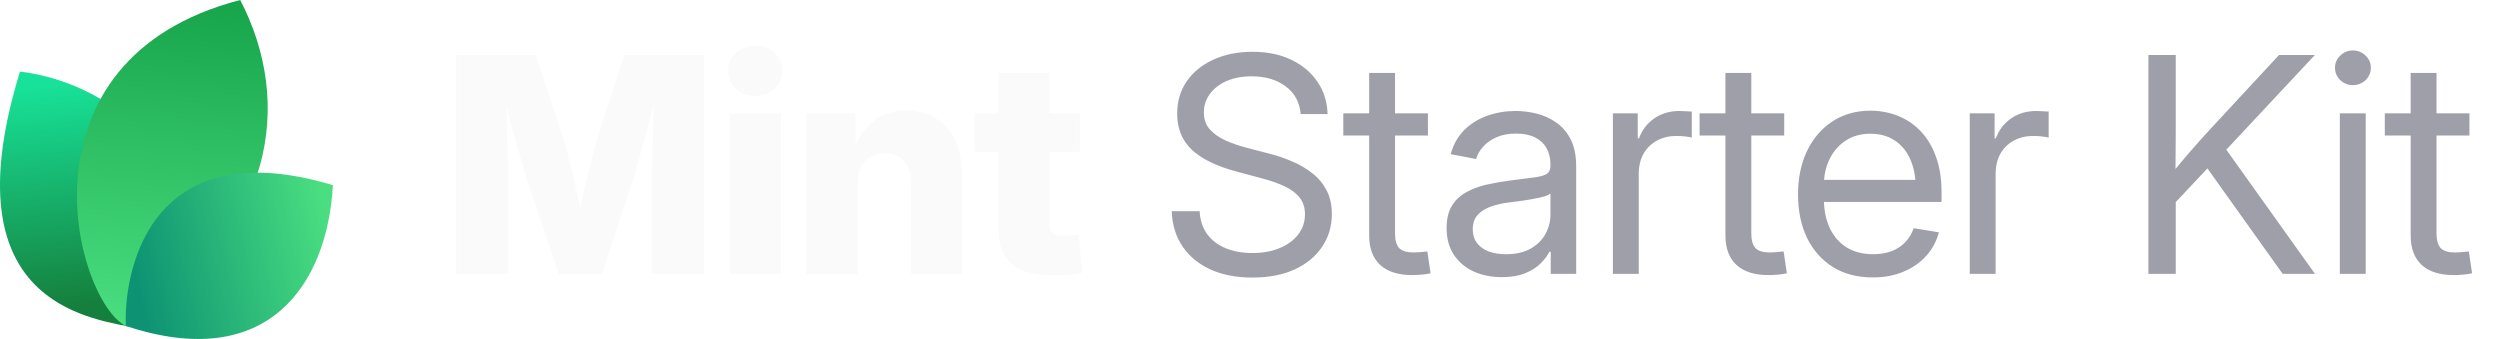
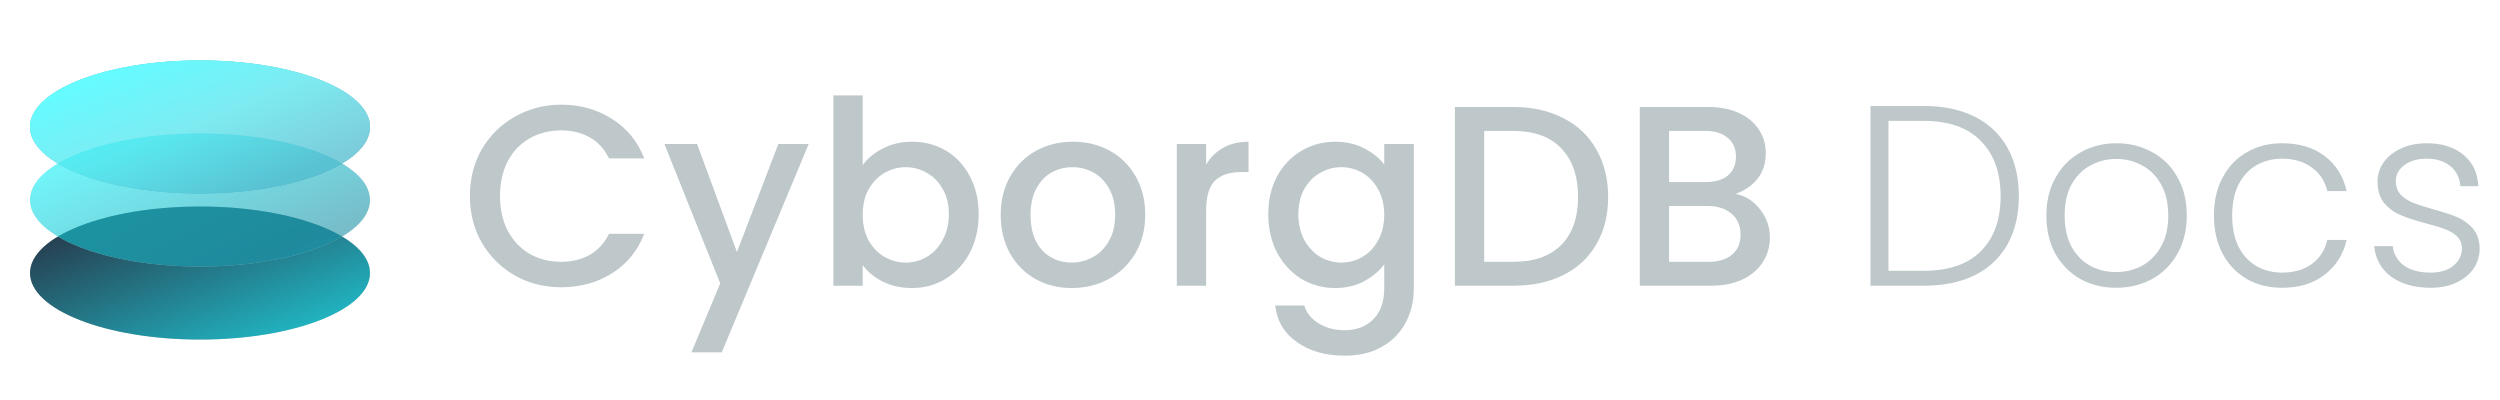
- <svg xmlns="http://www.w3.org/2000/svg" width="177" height="24" viewBox="0 0 177 24" fill="none">
-   <path d="M9.061 23.108C5.268 22.377 -3.391 20.627 1.417 5.064C9.634 6.099 16.973 14.064 9.061 23.108Z" fill="url(#paint0_linear_17557_2145)" />
-   <path d="M8.919 23.094C5.276 21.222 0.784 4.209 17.007 0C20.757 7.193 19.621 16.545 8.919 23.094Z" fill="url(#paint1_linear_17557_2145)" />
-   <path d="M8.914 23.079C8.735 19.882 10.159 9.085 23.57 13.111C23.181 20.123 18.984 26.418 8.914 23.079Z" fill="url(#paint2_linear_17557_2145)" />
-   <path d="M32.301 19.392V3.894H37.938L39.925 9.948C40.036 10.315 40.164 10.787 40.31 11.362C40.462 11.938 40.611 12.552 40.757 13.204C40.91 13.855 41.048 14.483 41.173 15.086C41.305 15.682 41.412 16.192 41.495 16.615H40.695C40.771 16.192 40.871 15.682 40.996 15.086C41.128 14.49 41.267 13.866 41.412 13.214C41.565 12.562 41.714 11.948 41.86 11.373C42.005 10.79 42.133 10.315 42.244 9.948L44.2 3.894H49.848V19.392H46.166V12.704C46.166 12.357 46.173 11.917 46.187 11.383C46.2 10.849 46.214 10.27 46.228 9.646C46.249 9.022 46.266 8.391 46.28 7.753C46.301 7.115 46.311 6.519 46.311 5.964H46.623C46.485 6.561 46.332 7.181 46.166 7.826C45.999 8.471 45.833 9.102 45.666 9.719C45.507 10.336 45.351 10.901 45.198 11.414C45.053 11.928 44.928 12.357 44.824 12.704L42.608 19.392H39.561L37.314 12.704C37.203 12.357 37.072 11.928 36.919 11.414C36.773 10.901 36.614 10.34 36.441 9.729C36.274 9.112 36.104 8.481 35.931 7.836C35.764 7.192 35.608 6.567 35.463 5.964H35.827C35.834 6.512 35.844 7.105 35.858 7.743C35.872 8.374 35.886 9.005 35.9 9.636C35.92 10.26 35.938 10.839 35.952 11.373C35.965 11.907 35.972 12.351 35.972 12.704V19.392H32.301ZM51.668 19.392V8.024H55.288V19.392H51.668ZM53.468 6.786C52.927 6.786 52.473 6.616 52.105 6.276C51.738 5.93 51.554 5.507 51.554 5.007C51.554 4.508 51.738 4.088 52.105 3.749C52.473 3.409 52.927 3.239 53.468 3.239C54.009 3.239 54.463 3.409 54.83 3.749C55.198 4.082 55.382 4.501 55.382 5.007C55.382 5.507 55.198 5.93 54.83 6.276C54.463 6.616 54.009 6.786 53.468 6.786ZM60.708 13.027V19.392H57.088V8.024H60.551L60.593 10.967H60.281C60.593 10.024 61.061 9.268 61.685 8.7C62.309 8.124 63.138 7.836 64.171 7.836C64.975 7.836 65.672 8.017 66.262 8.377C66.851 8.731 67.302 9.234 67.614 9.885C67.933 10.537 68.092 11.307 68.092 12.194V19.392H64.483V12.912C64.483 12.26 64.32 11.754 63.994 11.394C63.675 11.033 63.221 10.853 62.632 10.853C62.25 10.853 61.914 10.936 61.623 11.102C61.332 11.269 61.106 11.515 60.947 11.841C60.787 12.16 60.708 12.555 60.708 13.027ZM76.456 8.024V10.749H69.008V8.024H76.456ZM70.683 5.163H74.292V15.783C74.292 16.102 74.361 16.334 74.5 16.48C74.646 16.625 74.899 16.698 75.259 16.698C75.405 16.698 75.596 16.688 75.831 16.667C76.074 16.646 76.251 16.629 76.362 16.615L76.632 19.309C76.313 19.378 75.963 19.427 75.582 19.455C75.207 19.482 74.836 19.496 74.469 19.496C73.2 19.496 72.25 19.222 71.619 18.674C70.995 18.127 70.683 17.308 70.683 16.22V5.163Z" fill="#FAFAFA" />
-   <path d="M88.667 19.652C87.523 19.652 86.528 19.458 85.682 19.07C84.843 18.681 84.188 18.137 83.716 17.437C83.245 16.736 82.992 15.908 82.957 14.951H84.933C84.968 15.596 85.148 16.14 85.474 16.584C85.8 17.021 86.24 17.354 86.795 17.582C87.35 17.804 87.974 17.915 88.667 17.915C89.388 17.915 90.026 17.801 90.581 17.572C91.143 17.343 91.583 17.024 91.902 16.615C92.228 16.199 92.391 15.717 92.391 15.169C92.391 14.698 92.266 14.306 92.017 13.994C91.767 13.675 91.413 13.408 90.956 13.193C90.498 12.978 89.954 12.787 89.323 12.621L87.502 12.132C86.123 11.765 85.082 11.255 84.382 10.603C83.689 9.944 83.342 9.095 83.342 8.055C83.342 7.174 83.571 6.404 84.028 5.746C84.486 5.087 85.117 4.577 85.921 4.217C86.726 3.849 87.645 3.666 88.678 3.666C89.718 3.666 90.63 3.853 91.413 4.227C92.204 4.602 92.824 5.122 93.275 5.787C93.726 6.446 93.965 7.209 93.993 8.076H92.089C92.013 7.23 91.656 6.574 91.018 6.11C90.387 5.638 89.586 5.403 88.615 5.403C87.95 5.403 87.36 5.513 86.847 5.735C86.341 5.957 85.946 6.262 85.661 6.651C85.377 7.032 85.235 7.469 85.235 7.961C85.235 8.447 85.377 8.849 85.661 9.168C85.946 9.48 86.317 9.74 86.774 9.948C87.232 10.149 87.724 10.319 88.251 10.457L89.884 10.884C90.439 11.023 90.977 11.206 91.496 11.435C92.023 11.657 92.495 11.934 92.911 12.267C93.334 12.593 93.67 12.995 93.92 13.474C94.17 13.945 94.294 14.504 94.294 15.149C94.294 16.015 94.066 16.788 93.608 17.468C93.157 18.148 92.512 18.681 91.673 19.07C90.834 19.458 89.832 19.652 88.667 19.652ZM101.097 8.024V9.594H95.106V8.024H101.097ZM96.937 5.163H98.767V16.521C98.767 17 98.865 17.347 99.059 17.562C99.26 17.77 99.6 17.874 100.078 17.874C100.21 17.874 100.366 17.867 100.546 17.853C100.733 17.832 100.903 17.815 101.056 17.801L101.285 19.351C101.097 19.392 100.886 19.423 100.65 19.444C100.414 19.465 100.189 19.475 99.974 19.475C98.996 19.475 98.244 19.236 97.717 18.758C97.197 18.272 96.937 17.579 96.937 16.677V5.163ZM106.33 19.621C105.595 19.621 104.932 19.489 104.343 19.226C103.754 18.955 103.285 18.564 102.939 18.05C102.592 17.53 102.419 16.896 102.419 16.147C102.419 15.495 102.547 14.965 102.804 14.556C103.06 14.146 103.403 13.828 103.833 13.599C104.263 13.363 104.742 13.186 105.269 13.068C105.796 12.95 106.333 12.857 106.881 12.787C107.574 12.69 108.132 12.617 108.555 12.569C108.978 12.52 109.287 12.441 109.481 12.33C109.675 12.212 109.772 12.014 109.772 11.737V11.654C109.772 11.203 109.679 10.815 109.492 10.489C109.311 10.163 109.041 9.91 108.68 9.729C108.32 9.549 107.872 9.459 107.338 9.459C106.805 9.459 106.34 9.546 105.945 9.719C105.556 9.892 105.241 10.118 104.998 10.395C104.755 10.665 104.593 10.953 104.509 11.258L102.71 10.915C102.897 10.222 103.22 9.65 103.677 9.199C104.135 8.748 104.679 8.412 105.31 8.19C105.941 7.968 106.607 7.857 107.307 7.857C107.8 7.857 108.295 7.92 108.795 8.044C109.301 8.169 109.765 8.381 110.188 8.679C110.611 8.97 110.951 9.369 111.208 9.875C111.464 10.374 111.593 11.005 111.593 11.768V19.392H109.793V17.822H109.7C109.568 18.085 109.363 18.359 109.086 18.643C108.809 18.921 108.444 19.153 107.994 19.34C107.543 19.527 106.988 19.621 106.33 19.621ZM106.621 17.998C107.321 17.998 107.904 17.867 108.368 17.603C108.84 17.333 109.19 16.986 109.419 16.563C109.654 16.133 109.772 15.682 109.772 15.211V13.692C109.703 13.769 109.554 13.841 109.325 13.911C109.096 13.973 108.829 14.032 108.524 14.088C108.226 14.143 107.921 14.192 107.609 14.233C107.304 14.275 107.033 14.309 106.798 14.337C106.354 14.393 105.938 14.49 105.549 14.628C105.168 14.76 104.86 14.954 104.624 15.211C104.388 15.467 104.27 15.811 104.27 16.241C104.27 16.615 104.367 16.934 104.561 17.198C104.762 17.461 105.04 17.662 105.393 17.801C105.747 17.933 106.156 17.998 106.621 17.998ZM114.193 19.392V8.024H115.951V9.792H116.045C116.253 9.209 116.61 8.741 117.116 8.388C117.622 8.034 118.219 7.857 118.905 7.857C119.058 7.857 119.217 7.864 119.384 7.878C119.55 7.885 119.682 7.892 119.779 7.899V9.74C119.716 9.719 119.578 9.695 119.363 9.667C119.155 9.639 118.922 9.625 118.666 9.625C118.174 9.625 117.726 9.733 117.324 9.948C116.922 10.163 116.603 10.471 116.367 10.874C116.138 11.276 116.024 11.758 116.024 12.319V19.392H114.193ZM126.322 8.024V9.594H120.33V8.024H126.322ZM122.161 5.163H123.992V16.521C123.992 17 124.089 17.347 124.283 17.562C124.484 17.77 124.824 17.874 125.302 17.874C125.434 17.874 125.59 17.867 125.77 17.853C125.958 17.832 126.127 17.815 126.28 17.801L126.509 19.351C126.322 19.392 126.11 19.423 125.874 19.444C125.639 19.465 125.413 19.475 125.198 19.475C124.221 19.475 123.468 19.236 122.941 18.758C122.421 18.272 122.161 17.579 122.161 16.677V5.163ZM132.604 19.642C131.502 19.642 130.555 19.396 129.765 18.903C128.974 18.404 128.364 17.714 127.934 16.834C127.511 15.946 127.3 14.927 127.3 13.775C127.3 12.611 127.511 11.584 127.934 10.697C128.364 9.802 128.964 9.102 129.734 8.596C130.51 8.089 131.408 7.836 132.428 7.836C133.1 7.836 133.738 7.954 134.341 8.19C134.952 8.426 135.489 8.783 135.954 9.261C136.425 9.74 136.793 10.343 137.056 11.071C137.327 11.792 137.462 12.645 137.462 13.63V14.296H128.433V12.735H136.463L135.631 13.297C135.631 12.541 135.506 11.876 135.257 11.3C135.007 10.725 134.643 10.277 134.165 9.958C133.686 9.632 133.107 9.469 132.428 9.469C131.748 9.469 131.162 9.632 130.67 9.958C130.177 10.284 129.796 10.725 129.526 11.279C129.262 11.827 129.13 12.441 129.13 13.12V14.046C129.13 14.864 129.273 15.572 129.557 16.168C129.841 16.757 130.243 17.211 130.763 17.53C131.283 17.842 131.901 17.998 132.615 17.998C133.093 17.998 133.523 17.929 133.905 17.79C134.293 17.645 134.619 17.433 134.882 17.156C135.153 16.879 135.354 16.546 135.486 16.157L137.275 16.449C137.108 17.08 136.81 17.634 136.38 18.113C135.95 18.591 135.413 18.966 134.768 19.236C134.123 19.507 133.402 19.642 132.604 19.642ZM139.459 19.392V8.024H141.217V9.792H141.311C141.519 9.209 141.876 8.741 142.382 8.388C142.888 8.034 143.485 7.857 144.171 7.857C144.324 7.857 144.483 7.864 144.649 7.878C144.816 7.885 144.948 7.892 145.045 7.899V9.74C144.982 9.719 144.844 9.695 144.629 9.667C144.421 9.639 144.188 9.625 143.932 9.625C143.439 9.625 142.992 9.733 142.59 9.948C142.188 10.163 141.869 10.471 141.633 10.874C141.404 11.276 141.29 11.758 141.29 12.319V19.392H139.459ZM153.429 14.961V12.715C153.783 12.257 154.136 11.82 154.49 11.404C154.844 10.981 155.204 10.565 155.572 10.156C155.939 9.74 156.314 9.327 156.695 8.918L161.355 3.894H163.893L157.277 10.967H157.184L153.429 14.961ZM152.108 19.392V3.894H154.043V9.241L154.022 12.559L154.043 13.505V19.392H152.108ZM161.615 19.392L155.967 11.477L157.173 9.969L163.903 19.392H161.615ZM165.661 19.392V8.024H167.492V19.392H165.661ZM166.587 6.027C166.24 6.027 165.942 5.909 165.692 5.673C165.443 5.43 165.318 5.139 165.318 4.799C165.318 4.459 165.443 4.172 165.692 3.936C165.942 3.693 166.24 3.572 166.587 3.572C166.934 3.572 167.232 3.693 167.482 3.936C167.731 4.172 167.856 4.459 167.856 4.799C167.856 5.139 167.731 5.43 167.482 5.673C167.232 5.909 166.934 6.027 166.587 6.027ZM174.836 8.024V9.594H168.844V8.024H174.836ZM170.675 5.163H172.506V16.521C172.506 17 172.603 17.347 172.797 17.562C172.998 17.77 173.338 17.874 173.816 17.874C173.948 17.874 174.104 17.867 174.284 17.853C174.472 17.832 174.641 17.815 174.794 17.801L175.023 19.351C174.836 19.392 174.624 19.423 174.388 19.444C174.153 19.465 173.927 19.475 173.712 19.475C172.735 19.475 171.982 19.236 171.455 18.758C170.935 18.272 170.675 17.579 170.675 16.677V5.163Z" fill="#9F9FA9" />
+ <svg xmlns="http://www.w3.org/2000/svg" width="175" height="28" viewBox="0 0 175 28" fill="none">
+   <ellipse cx="14" cy="19.113" rx="11.9" ry="4.657" fill="#D9D9D9" />
+   <ellipse cx="14" cy="19.113" rx="11.9" ry="4.657" fill="url(#paint0_linear_917_17)" />
+   <g opacity="0.6">
+     <ellipse cx="14" cy="14" rx="11.9" ry="4.657" fill="#D9D9D9" />
+     <ellipse cx="14" cy="14" rx="11.9" ry="4.657" fill="url(#paint1_linear_917_17)" />
+   </g>
+   <g opacity="0.75">
+     <ellipse cx="14" cy="8.887" rx="11.9" ry="4.657" fill="url(#paint2_linear_917_17)" />
+     <ellipse cx="14" cy="8.887" rx="11.9" ry="4.657" fill="url(#paint3_linear_917_17)" />
+     <ellipse cx="14" cy="8.887" rx="11.9" ry="4.657" fill="url(#paint4_linear_917_17)" />
+   </g>
+   <path d="M32.894 13.718C32.894 12.494 33.176 11.396 33.74 10.424C34.316 9.452 35.09 8.696 36.062 8.156C37.046 7.604 38.12 7.328 39.284 7.328C40.616 7.328 41.798 7.658 42.83 8.318C43.874 8.966 44.63 9.89 45.098 11.09H42.632C42.308 10.43 41.858 9.938 41.282 9.614C40.706 9.29 40.04 9.128 39.284 9.128C38.456 9.128 37.718 9.314 37.07 9.686C36.422 10.058 35.912 10.592 35.54 11.288C35.18 11.984 35 12.794 35 13.718C35 14.642 35.18 15.452 35.54 16.148C35.912 16.844 36.422 17.384 37.07 17.768C37.718 18.14 38.456 18.326 39.284 18.326C40.04 18.326 40.706 18.164 41.282 17.84C41.858 17.516 42.308 17.024 42.632 16.364H45.098C44.63 17.564 43.874 18.488 42.83 19.136C41.798 19.784 40.616 20.108 39.284 20.108C38.108 20.108 37.034 19.838 36.062 19.298C35.09 18.746 34.316 17.984 33.74 17.012C33.176 16.04 32.894 14.942 32.894 13.718ZM56.608 10.082L50.524 24.662H48.4L50.416 19.838L46.51 10.082H48.796L51.586 17.642L54.484 10.082H56.608ZM60.389 11.558C60.737 11.078 61.211 10.688 61.811 10.388C62.423 10.076 63.101 9.92 63.845 9.92C64.721 9.92 65.513 10.13 66.221 10.55C66.929 10.97 67.487 11.57 67.895 12.35C68.303 13.118 68.507 14 68.507 14.996C68.507 15.992 68.303 16.886 67.895 17.678C67.487 18.458 66.923 19.07 66.203 19.514C65.495 19.946 64.709 20.162 63.845 20.162C63.077 20.162 62.393 20.012 61.793 19.712C61.205 19.412 60.737 19.028 60.389 18.56V20H58.337V6.68H60.389V11.558ZM66.419 14.996C66.419 14.312 66.275 13.724 65.987 13.232C65.711 12.728 65.339 12.35 64.871 12.098C64.415 11.834 63.923 11.702 63.395 11.702C62.879 11.702 62.387 11.834 61.919 12.098C61.463 12.362 61.091 12.746 60.803 13.25C60.527 13.754 60.389 14.348 60.389 15.032C60.389 15.716 60.527 16.316 60.803 16.832C61.091 17.336 61.463 17.72 61.919 17.984C62.387 18.248 62.879 18.38 63.395 18.38C63.923 18.38 64.415 18.248 64.871 17.984C65.339 17.708 65.711 17.312 65.987 16.796C66.275 16.28 66.419 15.68 66.419 14.996ZM75.018 20.162C74.082 20.162 73.236 19.952 72.48 19.532C71.724 19.1 71.13 18.5 70.698 17.732C70.266 16.952 70.05 16.052 70.05 15.032C70.05 14.024 70.272 13.13 70.716 12.35C71.16 11.57 71.766 10.97 72.534 10.55C73.302 10.13 74.16 9.92 75.108 9.92C76.056 9.92 76.914 10.13 77.682 10.55C78.45 10.97 79.056 11.57 79.5 12.35C79.944 13.13 80.166 14.024 80.166 15.032C80.166 16.04 79.938 16.934 79.482 17.714C79.026 18.494 78.402 19.1 77.61 19.532C76.83 19.952 75.966 20.162 75.018 20.162ZM75.018 18.38C75.546 18.38 76.038 18.254 76.494 18.002C76.962 17.75 77.34 17.372 77.628 16.868C77.916 16.364 78.06 15.752 78.06 15.032C78.06 14.312 77.922 13.706 77.646 13.214C77.37 12.71 77.004 12.332 76.548 12.08C76.092 11.828 75.6 11.702 75.072 11.702C74.544 11.702 74.052 11.828 73.596 12.08C73.152 12.332 72.798 12.71 72.534 13.214C72.27 13.706 72.138 14.312 72.138 15.032C72.138 16.1 72.408 16.928 72.948 17.516C73.5 18.092 74.19 18.38 75.018 18.38ZM84.427 11.522C84.727 11.018 85.123 10.628 85.615 10.352C86.119 10.064 86.713 9.92 87.397 9.92V12.044H86.875C86.071 12.044 85.459 12.248 85.039 12.656C84.631 13.064 84.427 13.772 84.427 14.78V20H82.375V10.082H84.427V11.522ZM93.459 9.92C94.227 9.92 94.905 10.076 95.493 10.388C96.093 10.688 96.561 11.066 96.897 11.522V10.082H98.967V20.162C98.967 21.074 98.775 21.884 98.391 22.592C98.007 23.312 97.449 23.876 96.717 24.284C95.997 24.692 95.133 24.896 94.125 24.896C92.781 24.896 91.665 24.578 90.777 23.942C89.889 23.318 89.385 22.466 89.265 21.386H91.299C91.455 21.902 91.785 22.316 92.289 22.628C92.805 22.952 93.417 23.114 94.125 23.114C94.953 23.114 95.619 22.862 96.123 22.358C96.639 21.854 96.897 21.122 96.897 20.162V18.506C96.549 18.974 96.075 19.37 95.475 19.694C94.887 20.006 94.215 20.162 93.459 20.162C92.595 20.162 91.803 19.946 91.083 19.514C90.375 19.07 89.811 18.458 89.391 17.678C88.983 16.886 88.779 15.992 88.779 14.996C88.779 14 88.983 13.118 89.391 12.35C89.811 11.582 90.375 10.988 91.083 10.568C91.803 10.136 92.595 9.92 93.459 9.92ZM96.897 15.032C96.897 14.348 96.753 13.754 96.465 13.25C96.189 12.746 95.823 12.362 95.367 12.098C94.911 11.834 94.419 11.702 93.891 11.702C93.363 11.702 92.871 11.834 92.415 12.098C91.959 12.35 91.587 12.728 91.299 13.232C91.023 13.724 90.885 14.312 90.885 14.996C90.885 15.68 91.023 16.28 91.299 16.796C91.587 17.312 91.959 17.708 92.415 17.984C92.883 18.248 93.375 18.38 93.891 18.38C94.419 18.38 94.911 18.248 95.367 17.984C95.823 17.72 96.189 17.336 96.465 16.832C96.753 16.316 96.897 15.716 96.897 15.032ZM105.928 7.49C107.26 7.49 108.424 7.748 109.42 8.264C110.428 8.768 111.202 9.5 111.742 10.46C112.294 11.408 112.57 12.518 112.57 13.79C112.57 15.062 112.294 16.166 111.742 17.102C111.202 18.038 110.428 18.758 109.42 19.262C108.424 19.754 107.26 20 105.928 20H101.842V7.49H105.928ZM105.928 18.326C107.392 18.326 108.514 17.93 109.294 17.138C110.074 16.346 110.464 15.23 110.464 13.79C110.464 12.338 110.074 11.204 109.294 10.388C108.514 9.572 107.392 9.164 105.928 9.164H103.894V18.326H105.928ZM121.48 13.574C122.152 13.694 122.722 14.048 123.19 14.636C123.658 15.224 123.892 15.89 123.892 16.634C123.892 17.27 123.724 17.846 123.388 18.362C123.064 18.866 122.59 19.268 121.966 19.568C121.342 19.856 120.616 20 119.788 20H114.784V7.49H119.554C120.406 7.49 121.138 7.634 121.75 7.922C122.362 8.21 122.824 8.6 123.136 9.092C123.448 9.572 123.604 10.112 123.604 10.712C123.604 11.432 123.412 12.032 123.028 12.512C122.644 12.992 122.128 13.346 121.48 13.574ZM116.836 12.746H119.374C120.046 12.746 120.568 12.596 120.94 12.296C121.324 11.984 121.516 11.54 121.516 10.964C121.516 10.4 121.324 9.962 120.94 9.65C120.568 9.326 120.046 9.164 119.374 9.164H116.836V12.746ZM119.608 18.326C120.304 18.326 120.85 18.158 121.246 17.822C121.642 17.486 121.84 17.018 121.84 16.418C121.84 15.806 121.63 15.32 121.21 14.96C120.79 14.6 120.232 14.42 119.536 14.42H116.836V18.326H119.608Z" fill="#BEC7CA" />
+   <path d="M134.66 7.418C136.052 7.418 137.246 7.67 138.242 8.174C139.238 8.678 140 9.404 140.528 10.352C141.056 11.3 141.32 12.428 141.32 13.736C141.32 15.032 141.056 16.154 140.528 17.102C140 18.038 139.238 18.758 138.242 19.262C137.246 19.754 136.052 20 134.66 20H130.934V7.418H134.66ZM134.66 18.956C136.412 18.956 137.744 18.5 138.656 17.588C139.58 16.664 140.042 15.38 140.042 13.736C140.042 12.08 139.58 10.79 138.656 9.866C137.744 8.93 136.412 8.462 134.66 8.462H132.194V18.956H134.66ZM148.125 20.144C147.201 20.144 146.367 19.94 145.623 19.532C144.891 19.112 144.309 18.524 143.877 17.768C143.457 17 143.247 16.106 143.247 15.086C143.247 14.066 143.463 13.178 143.895 12.422C144.327 11.654 144.915 11.066 145.659 10.658C146.403 10.238 147.237 10.028 148.161 10.028C149.085 10.028 149.919 10.238 150.663 10.658C151.419 11.066 152.007 11.654 152.427 12.422C152.859 13.178 153.075 14.066 153.075 15.086C153.075 16.094 152.859 16.982 152.427 17.75C151.995 18.518 151.401 19.112 150.645 19.532C149.889 19.94 149.049 20.144 148.125 20.144ZM148.125 19.046C148.773 19.046 149.373 18.902 149.925 18.614C150.477 18.314 150.921 17.87 151.257 17.282C151.605 16.682 151.779 15.95 151.779 15.086C151.779 14.222 151.611 13.496 151.275 12.908C150.939 12.308 150.495 11.864 149.943 11.576C149.391 11.276 148.791 11.126 148.143 11.126C147.495 11.126 146.895 11.276 146.343 11.576C145.791 11.864 145.347 12.308 145.011 12.908C144.687 13.496 144.525 14.222 144.525 15.086C144.525 15.95 144.687 16.682 145.011 17.282C145.347 17.87 145.785 18.314 146.325 18.614C146.877 18.902 147.477 19.046 148.125 19.046ZM154.975 15.086C154.975 14.066 155.179 13.178 155.587 12.422C155.995 11.654 156.559 11.066 157.279 10.658C157.999 10.238 158.821 10.028 159.745 10.028C160.957 10.028 161.953 10.328 162.733 10.928C163.525 11.528 164.035 12.344 164.263 13.376H162.913C162.745 12.668 162.379 12.116 161.815 11.72C161.263 11.312 160.573 11.108 159.745 11.108C159.085 11.108 158.491 11.258 157.963 11.558C157.435 11.858 157.015 12.308 156.703 12.908C156.403 13.496 156.253 14.222 156.253 15.086C156.253 15.95 156.403 16.682 156.703 17.282C157.015 17.882 157.435 18.332 157.963 18.632C158.491 18.932 159.085 19.082 159.745 19.082C160.573 19.082 161.263 18.884 161.815 18.488C162.379 18.08 162.745 17.516 162.913 16.796H164.263C164.035 17.804 163.525 18.614 162.733 19.226C161.941 19.838 160.945 20.144 159.745 20.144C158.821 20.144 157.999 19.94 157.279 19.532C156.559 19.112 155.995 18.524 155.587 17.768C155.179 17 154.975 16.106 154.975 15.086ZM170.155 20.144C169.027 20.144 168.103 19.886 167.383 19.37C166.675 18.842 166.279 18.128 166.195 17.228H167.491C167.551 17.78 167.809 18.23 168.265 18.578C168.733 18.914 169.357 19.082 170.137 19.082C170.821 19.082 171.355 18.92 171.739 18.596C172.135 18.272 172.333 17.87 172.333 17.39C172.333 17.054 172.225 16.778 172.009 16.562C171.793 16.346 171.517 16.178 171.181 16.058C170.857 15.926 170.413 15.788 169.849 15.644C169.117 15.452 168.523 15.26 168.067 15.068C167.611 14.876 167.221 14.594 166.897 14.222C166.585 13.838 166.429 13.328 166.429 12.692C166.429 12.212 166.573 11.768 166.861 11.36C167.149 10.952 167.557 10.628 168.085 10.388C168.613 10.148 169.213 10.028 169.885 10.028C170.941 10.028 171.793 10.298 172.441 10.838C173.089 11.366 173.437 12.098 173.485 13.034H172.225C172.189 12.458 171.961 11.996 171.541 11.648C171.133 11.288 170.569 11.108 169.849 11.108C169.213 11.108 168.697 11.258 168.301 11.558C167.905 11.858 167.707 12.23 167.707 12.674C167.707 13.058 167.821 13.376 168.049 13.628C168.289 13.868 168.583 14.06 168.931 14.204C169.279 14.336 169.747 14.486 170.335 14.654C171.043 14.846 171.607 15.032 172.027 15.212C172.447 15.392 172.807 15.656 173.107 16.004C173.407 16.352 173.563 16.814 173.575 17.39C173.575 17.918 173.431 18.392 173.143 18.812C172.855 19.22 172.453 19.544 171.937 19.784C171.421 20.024 170.827 20.144 170.155 20.144Z" fill="#BEC7CA" />
  <defs>
-     <linearGradient id="paint0_linear_17557_2145" x1="3.776" y1="5.916" x2="5.232" y2="21.559" gradientUnits="userSpaceOnUse">
-       <stop stop-color="#18E299" />
-       <stop offset="1" stop-color="#15803D" />
+     <linearGradient id="paint0_linear_917_17" x1="1.865" y1="15.25" x2="7.713" y2="30.188" gradientUnits="userSpaceOnUse">
+       <stop stop-color="#272D3F" />
+       <stop offset="1" stop-color="#20C4D1" />
    </linearGradient>
-     <linearGradient id="paint1_linear_17557_2145" x1="12.171" y1="-0.718" x2="10.19" y2="22.983" gradientUnits="userSpaceOnUse">
-       <stop stop-color="#16A34A" />
-       <stop offset="1" stop-color="#4ADE80" />
+     <linearGradient id="paint1_linear_917_17" x1="3.092" y1="11.989" x2="7.567" y2="22.73" gradientUnits="userSpaceOnUse">
+       <stop offset="0.02" stop-color="#12EDF4" />
+       <stop offset="1" stop-color="#1C91A6" />
    </linearGradient>
-     <linearGradient id="paint2_linear_17557_2145" x1="23.133" y1="15.353" x2="9.338" y2="18.52" gradientUnits="userSpaceOnUse">
-       <stop stop-color="#4ADE80" />
-       <stop offset="1" stop-color="#0D9373" />
+     <linearGradient id="paint2_linear_917_17" x1="-9.779" y1="-0.915" x2="1.254" y2="26.338" gradientUnits="userSpaceOnUse">
+       <stop offset="0.3" stop-color="#10A3AE" />
+       <stop offset="0.46" stop-color="#01B3BF" />
+       <stop offset="0.65" stop-color="#5DC3CA" />
+       <stop offset="0.86" stop-color="#75D9DE" />
+       <stop offset="1" stop-color="#00F8FF" />
+     </linearGradient>
+     <linearGradient id="paint3_linear_917_17" x1="-6.341" y1="3.025" x2="3.468" y2="30.549" gradientUnits="userSpaceOnUse">
+       <stop offset="0.02" stop-color="#32F9FF" />
+       <stop offset="0.18" stop-color="#52E4EC" />
+       <stop offset="0.51" stop-color="#50BCCF" />
+       <stop offset="0.86" stop-color="#314656" />
+     </linearGradient>
+     <linearGradient id="paint4_linear_917_17" x1="3.092" y1="6.875" x2="7.567" y2="17.616" gradientUnits="userSpaceOnUse">
+       <stop offset="0.02" stop-color="#32F9FF" />
+       <stop offset="0.496" stop-color="#52E4EC" />
+       <stop offset="1" stop-color="#50BCCF" />
    </linearGradient>
  </defs>
</svg>
